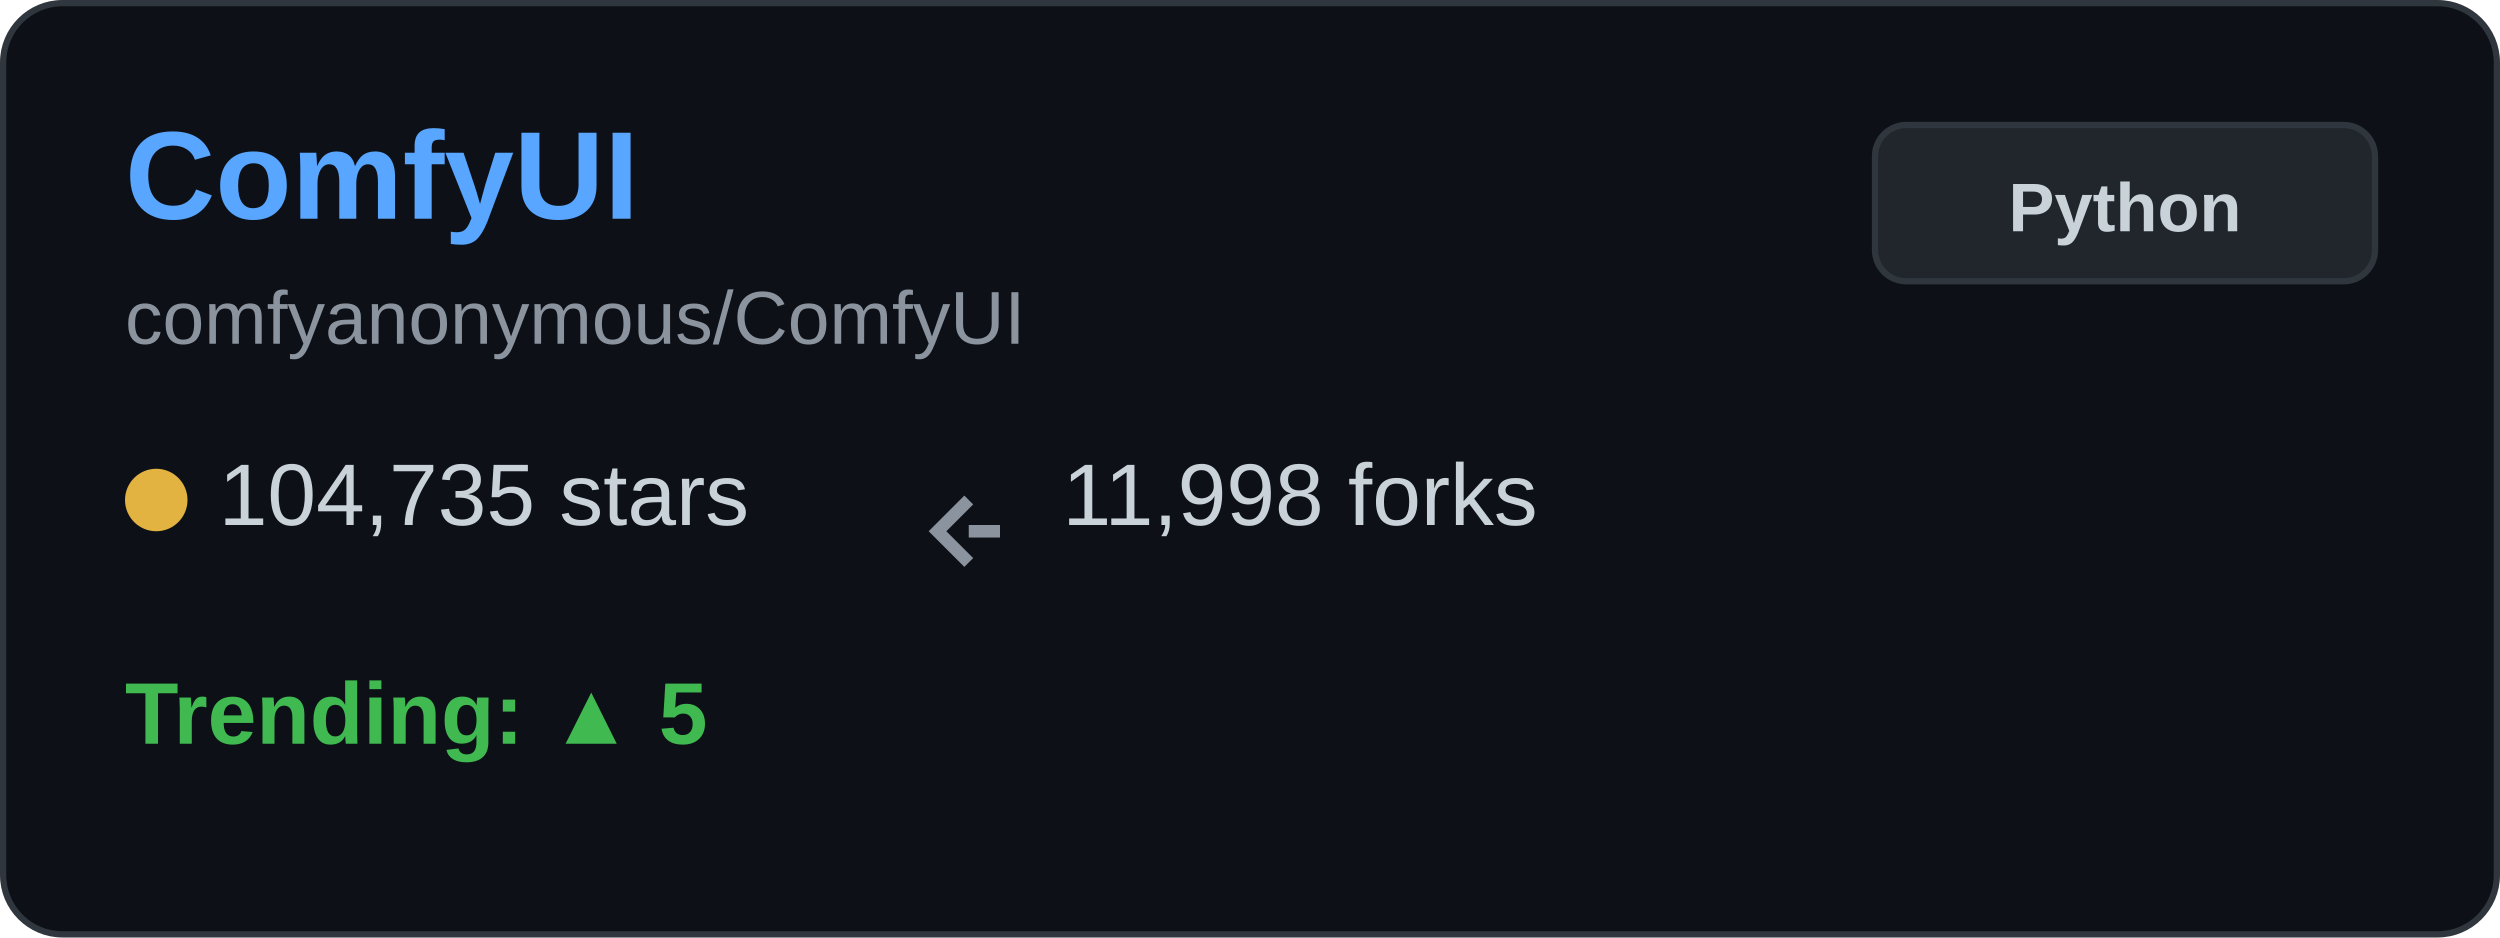
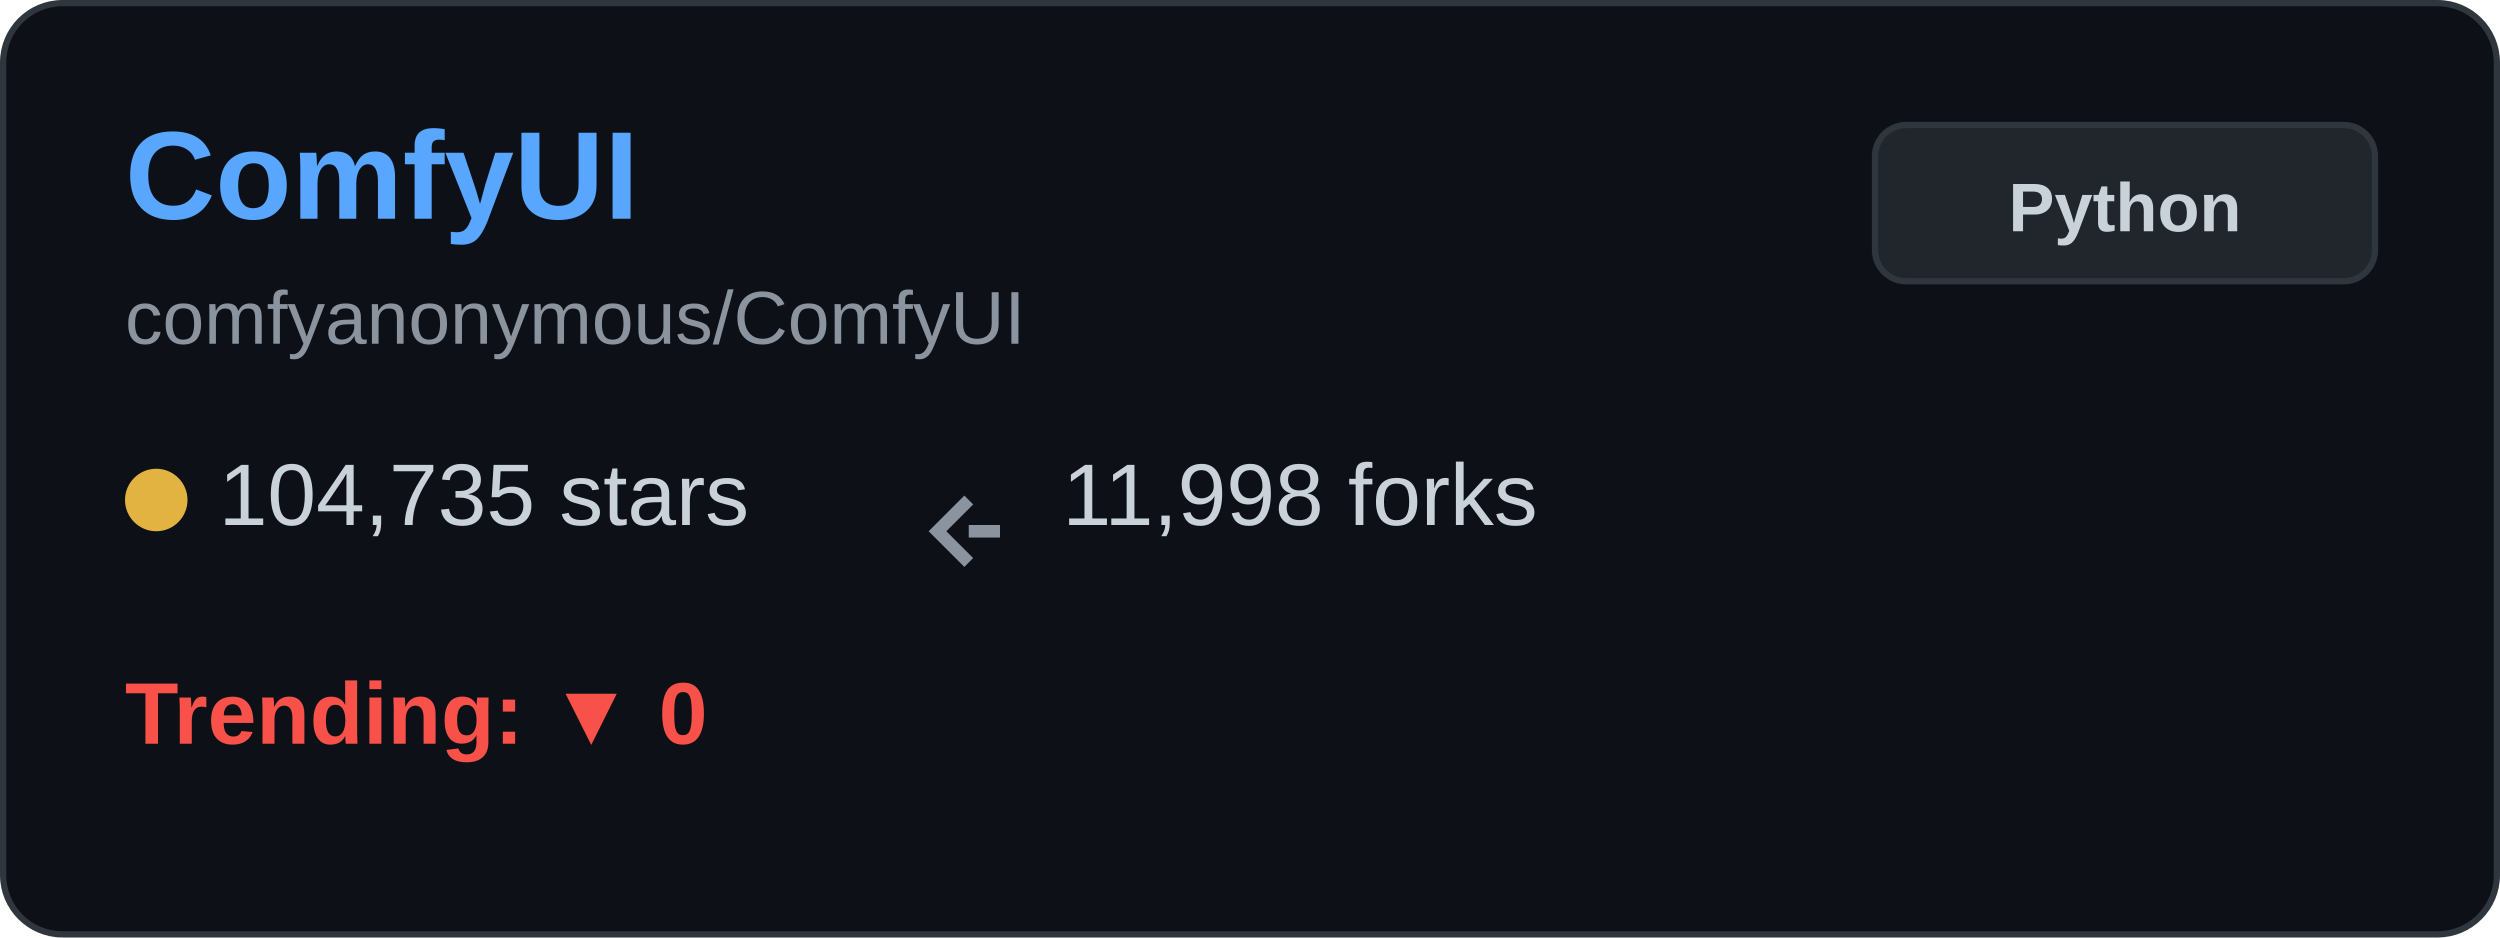
<svg xmlns="http://www.w3.org/2000/svg" width="400" height="150" viewBox="0 0 400 150" fill="none">
  <rect x="0.5" y="0.5" width="399" height="149" rx="9.5" fill="#0d1117" stroke="#30363d" />
  <text x="20" y="35" font-family="Arial, sans-serif" font-size="20" font-weight="bold" fill="#58a6ff">ComfyUI</text>
  <text x="20" y="55" font-family="Arial, sans-serif" font-size="12" fill="#8b949e">comfyanonymous/ComfyUI</text>
  <g transform="translate(20, 80)">
    <circle cx="5" cy="0" r="5" fill="#e3b341" />
    <text x="15" y="4" font-family="Arial, sans-serif" font-size="14" fill="#c9d1d9">104,735 stars</text>
  </g>
  <g transform="translate(150, 80)">
    <path d="M5 0 L0 5 L5 10 M5 5 L10 5" stroke="#8b949e" stroke-width="2" fill="none" />
    <text x="20" y="4" font-family="Arial, sans-serif" font-size="14" fill="#c9d1d9">11,998 forks</text>
  </g>
  <g transform="translate(20, 115)">
-     <text x="0" y="4" font-family="Arial, sans-serif" font-size="14" font-weight="bold" fill="#3fb950">Trending: ▲ 5</text>
+     <text x="0" y="4" font-family="Arial, sans-serif" font-size="14" font-weight="bold" fill="#f85149">Trending: ▼ 0</text>
  </g>
  <rect x="300" y="20" width="80" height="25" rx="5" fill="#21262d" stroke="#30363d" />
  <text x="340" y="37" font-family="Arial, sans-serif" font-size="11" font-weight="bold" fill="#c9d1d9" text-anchor="middle">Python</text>
</svg>
